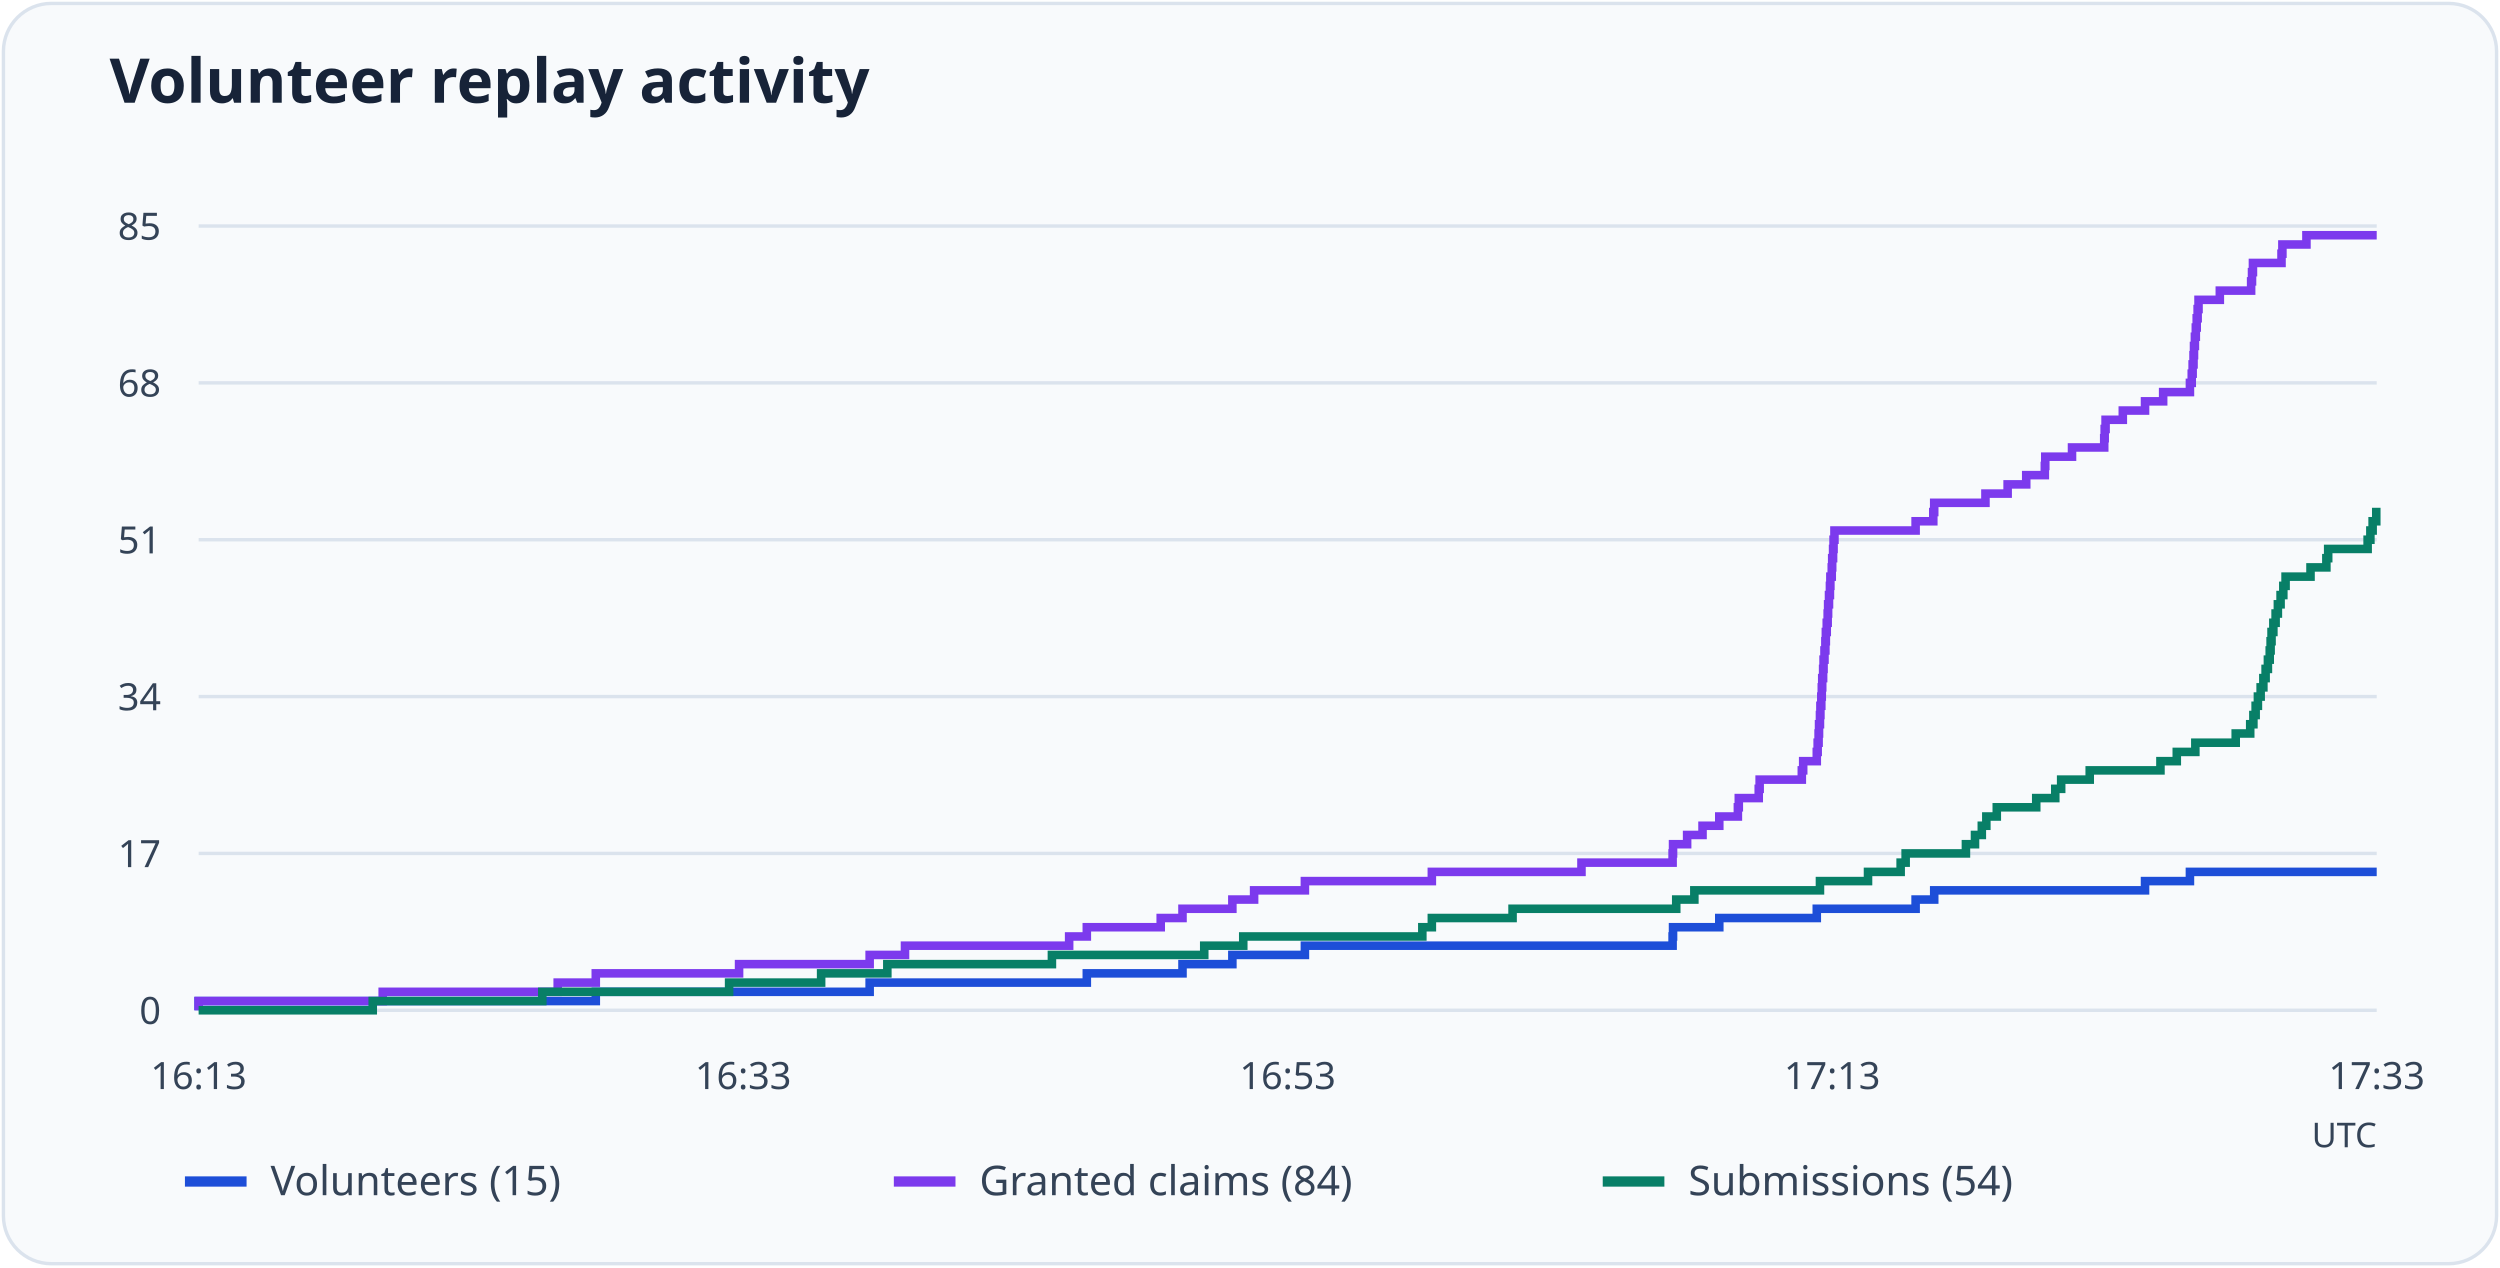
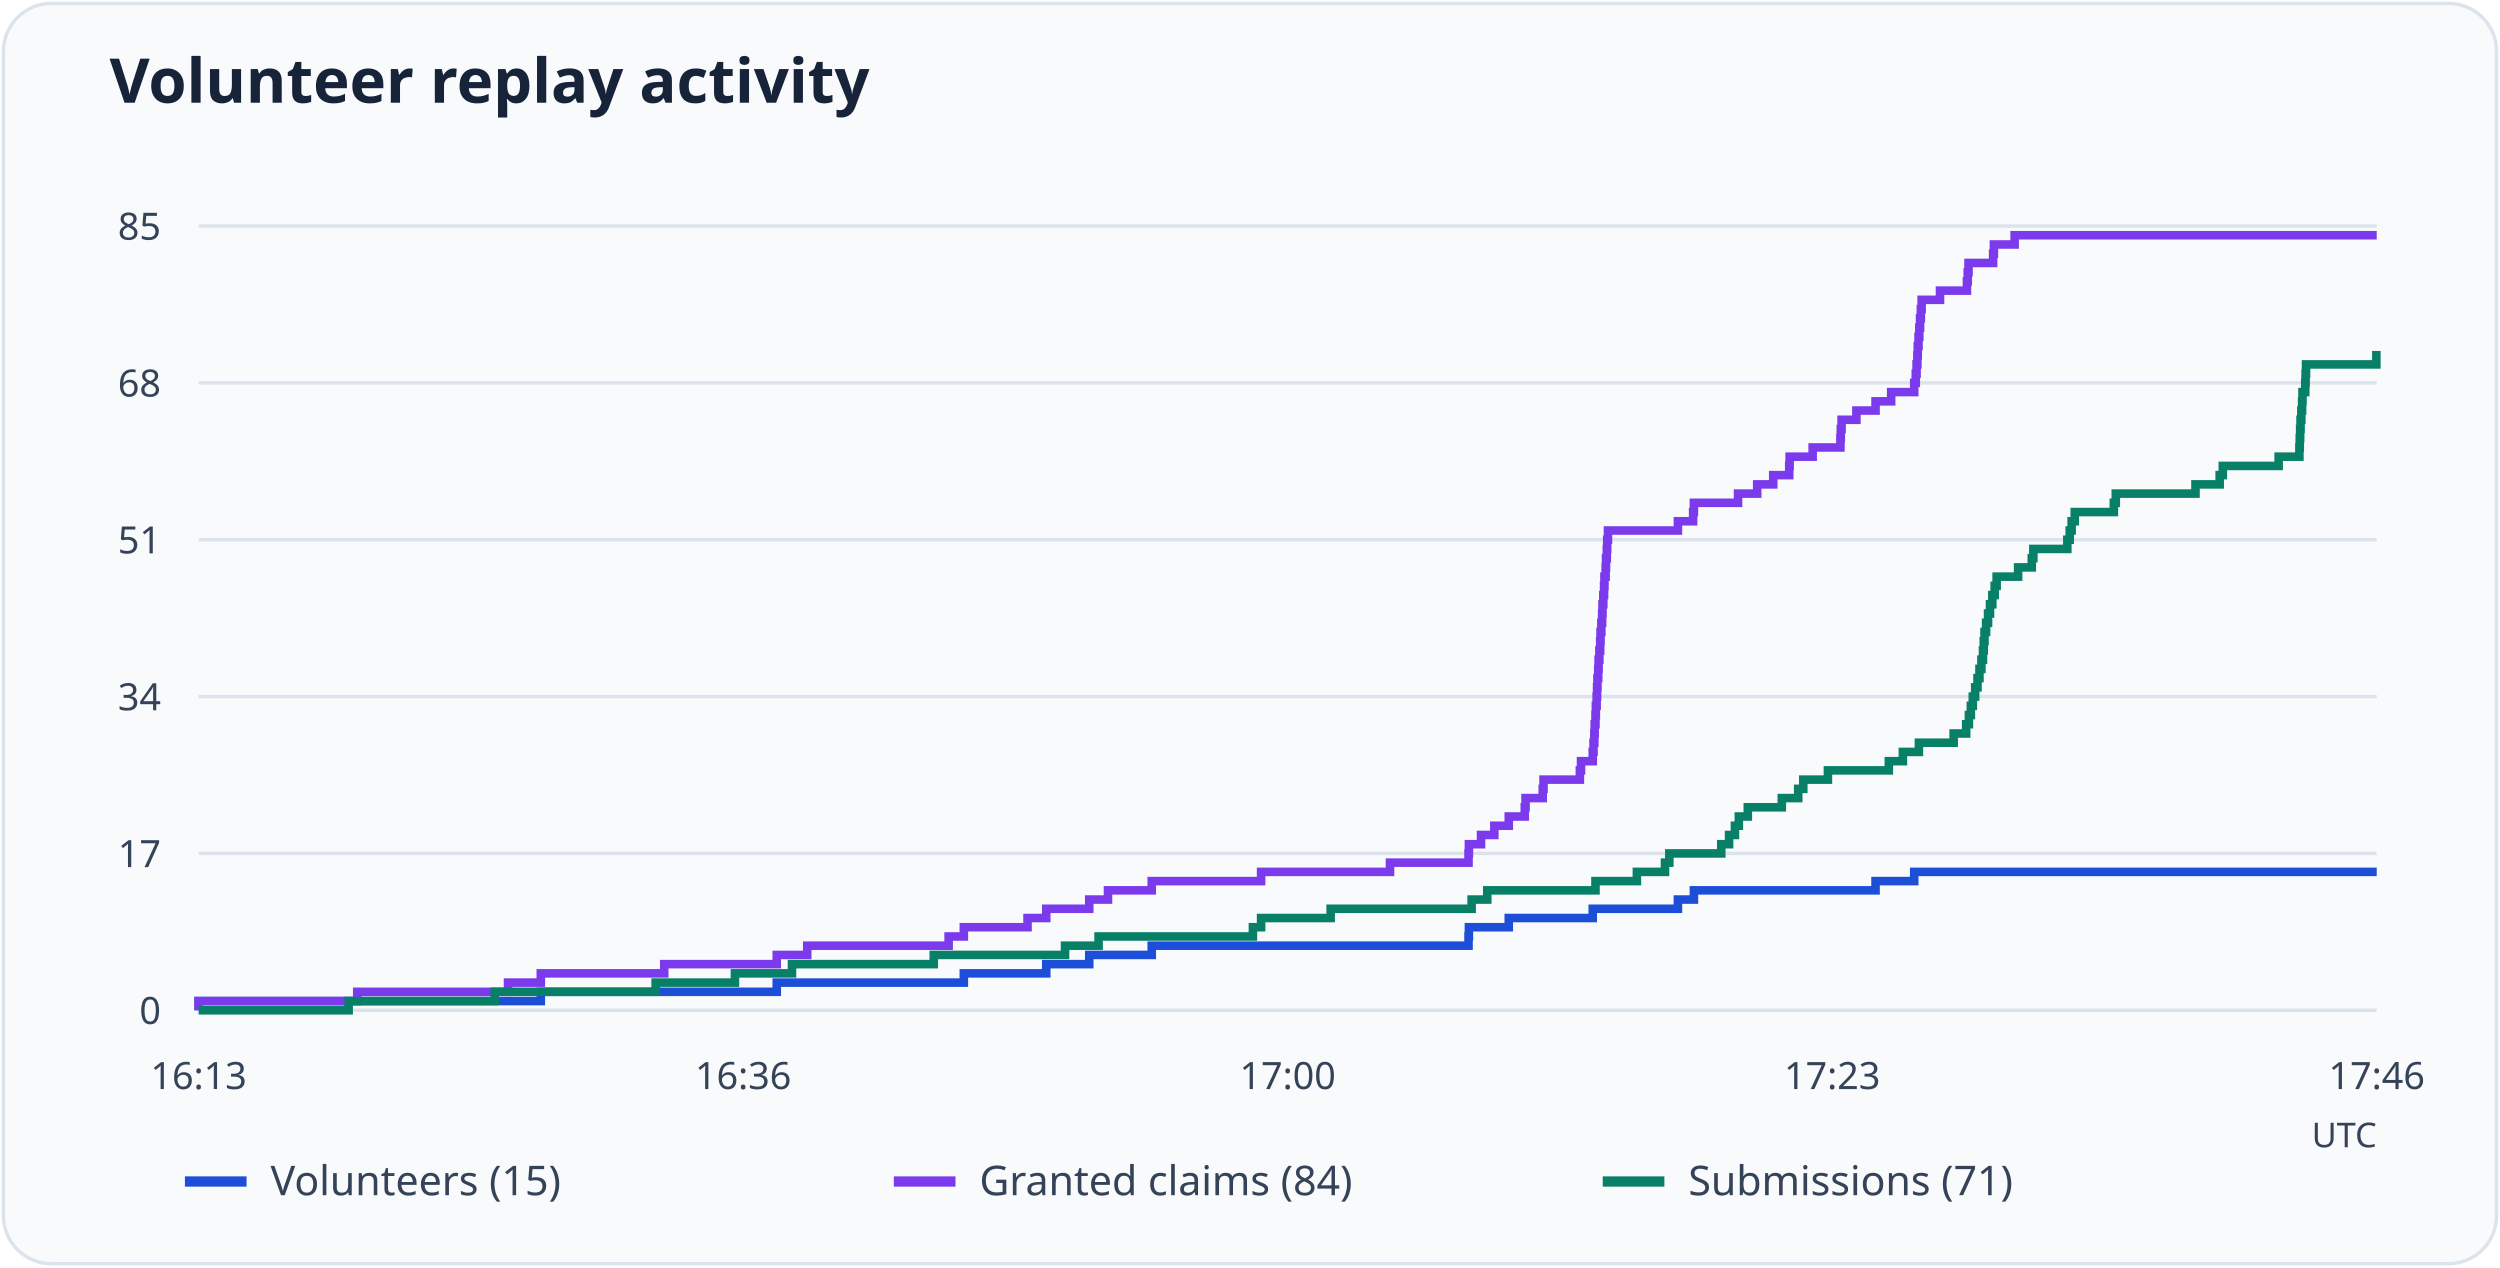
<svg xmlns="http://www.w3.org/2000/svg" viewBox="0 0 730 370" role="img" aria-labelledby="title desc">
  <rect x="1" y="1" width="728" height="368" rx="14" fill="#f8fafc" stroke="#dbe3ed" />
  <text x="32" y="30" font-family="system-ui, sans-serif" font-weight="600" font-size="18" fill="#172338">Volunteer replay activity</text>
  <path d="M58 295.0H694" stroke="#dbe3ed" />
  <text x="47" y="299.0" text-anchor="end" font-size="11" font-family="system-ui, sans-serif" fill="#344357">0</text>
  <path d="M58 249.2H694" stroke="#dbe3ed" />
  <text x="47" y="253.2" text-anchor="end" font-size="11" font-family="system-ui, sans-serif" fill="#344357">17</text>
  <path d="M58 203.4H694" stroke="#dbe3ed" />
  <text x="47" y="207.4" text-anchor="end" font-size="11" font-family="system-ui, sans-serif" fill="#344357">34</text>
  <path d="M58 157.6H694" stroke="#dbe3ed" />
  <text x="47" y="161.6" text-anchor="end" font-size="11" font-family="system-ui, sans-serif" fill="#344357">51</text>
  <path d="M58 111.8H694" stroke="#dbe3ed" />
  <text x="47" y="115.8" text-anchor="end" font-size="11" font-family="system-ui, sans-serif" fill="#344357">68</text>
  <path d="M58 66.0H694" stroke="#dbe3ed" />
  <text x="47" y="70.0" text-anchor="end" font-size="11" font-family="system-ui, sans-serif" fill="#344357">85</text>
  <text x="58.0" y="318" text-anchor="middle" font-size="11" font-family="system-ui, sans-serif" fill="#344357">16:13</text>
-   <text x="217.0" y="318" text-anchor="middle" font-size="11" font-family="system-ui, sans-serif" fill="#344357">16:33</text>
-   <text x="376.0" y="318" text-anchor="middle" font-size="11" font-family="system-ui, sans-serif" fill="#344357">16:53</text>
-   <text x="535.0" y="318" text-anchor="middle" font-size="11" font-family="system-ui, sans-serif" fill="#344357">17:13</text>
-   <text x="694.0" y="318" text-anchor="middle" font-size="11" font-family="system-ui, sans-serif" fill="#344357">17:33</text>
-   <path d="M58 295H58.00V292.31H173.97V289.61H253.94V286.92H317.35V284.22H345.29V281.53H359.85V278.84H381.03V276.14H488.40V273.45H488.53V270.75H502.03V268.06H530.50V265.36H559.36V262.67H564.79V259.98H626.35V257.28H639.46V254.59H694" fill="none" stroke="#1d4ed8" stroke-width="2.5" />
+   <text x="217.0" y="318" text-anchor="middle" font-size="11" font-family="system-ui, sans-serif" fill="#344357">16:36</text>
+   <text x="376.0" y="318" text-anchor="middle" font-size="11" font-family="system-ui, sans-serif" fill="#344357">17:00</text>
+   <text x="535.0" y="318" text-anchor="middle" font-size="11" font-family="system-ui, sans-serif" fill="#344357">17:23</text>
+   <text x="694.0" y="318" text-anchor="middle" font-size="11" font-family="system-ui, sans-serif" fill="#344357">17:46</text>
+   <path d="M58 295H58.00V292.31H157.92V289.61H226.81V286.92H281.44V284.22H305.51V281.53H318.06V278.84H336.31V276.14H428.81V273.45H428.92V270.75H440.56V268.06H465.08V265.36H489.95V262.67H494.62V259.98H547.66V257.28H558.95V254.59H694" fill="none" stroke="#1d4ed8" stroke-width="2.5" />
  <path d="M54 345h18" stroke="#1d4ed8" stroke-width="3" />
  <text x="79" y="349" font-size="12" font-family="system-ui, sans-serif" fill="#344357">Volunteers (15)</text>
-   <path d="M58 295H58.00V292.31H111.75V289.61H162.85V286.92H173.97V284.22H215.81V281.53H253.94V278.84H264.26V276.14H312.19V273.45H317.35V270.75H338.93V268.06H345.29V265.36H359.85V262.67H366.20V259.98H381.03V257.28H418.10V254.59H461.79V251.89H488.40V249.20H488.53V246.51H492.64V243.81H497.14V241.12H502.03V238.42H507.46V235.73H507.73V233.04H513.55V230.34H513.82V227.65H526.13V224.95H526.53V222.26H530.50V219.56H530.76V216.87H531.03V214.18H531.16V211.48H531.43V208.79H531.56V206.09H531.82V203.40H531.96V200.71H532.09V198.01H532.35V195.32H532.48V192.62H532.75V189.93H533.01V187.24H533.15V184.54H533.41V181.85H533.68V179.15H533.81V176.46H534.07V173.76H534.34V171.07H534.47V168.38H534.87V165.68H535.00V162.99H535.26V160.29H535.40V157.60H535.66V154.91H559.36V152.21H564.52V149.52H564.79V146.82H579.75V144.13H586.23V141.44H591.66V138.74H597.09V136.05H597.22V133.35H605.03V130.66H614.43V127.96H614.57V125.27H614.83V122.58H619.86V119.88H626.35V117.19H631.64V114.49H639.46V111.80H639.99V109.11H640.25V106.41H640.51V103.72H640.65V101.02H640.91V98.33H641.18V95.64H641.44V92.94H641.71V90.25H641.97V87.55H648.19V84.86H657.33V82.16H657.59V79.47H657.86V76.78H666.20V74.08H666.46V71.39H673.48V68.69H694" fill="none" stroke="#7c3aed" stroke-width="2.5" />
+   <path d="M58 295H58.00V292.31H104.31V289.61H148.34V286.92H157.92V284.22H193.96V281.53H226.81V278.84H235.71V276.14H277.00V273.45H281.44V270.75H300.04V268.06H305.51V265.36H318.06V262.67H323.53V259.98H336.31V257.28H368.24V254.59H405.88V251.89H428.81V249.20H428.92V246.51H432.46V243.81H436.34V241.12H440.56V238.42H445.23V235.73H445.46V233.04H450.48V230.34H450.71V227.65H461.32V224.95H461.66V222.26H465.08V219.56H465.31V216.87H465.54V214.18H465.65V211.48H465.88V208.79H465.99V206.09H466.22V203.40H466.34V200.71H466.45V198.01H466.68V195.32H466.79V192.62H467.02V189.93H467.25V187.24H467.36V184.54H467.59V181.85H467.82V179.15H467.93V176.46H468.16V173.76H468.39V171.07H468.50V168.38H468.85V165.68H468.96V162.99H469.19V160.29H469.30V157.60H469.53V154.91H489.95V152.21H494.39V149.52H494.62V146.82H507.51V144.13H513.10V141.44H517.78V138.74H522.45V136.05H522.57V133.35H529.30V130.66H537.40V127.96H537.51V125.27H537.74V122.58H542.07V119.88H547.66V117.19H552.22V114.49H558.95V111.80H559.41V109.11H559.64V106.41H559.87V103.72H559.98V101.02H560.21V98.33H560.44V95.64H560.66V92.94H560.89V90.25H561.12V87.55H566.48V84.86H574.35V82.16H574.58V79.47H574.81V76.78H581.99V74.08H582.22V71.39H588.27V68.69H694" fill="none" stroke="#7c3aed" stroke-width="2.5" />
  <path d="M261 345h18" stroke="#7c3aed" stroke-width="3" />
  <text x="286" y="349" font-size="12" font-family="system-ui, sans-serif" fill="#344357">Granted claims (84)</text>
-   <path d="M58 295H108.84V292.31H158.35V289.61H212.90V286.92H239.77V284.22H259.10V281.53H307.16V278.84H351.64V276.14H363.03V273.45H415.32V270.75H418.10V268.06H441.67V265.36H489.46V262.67H494.75V259.98H531.43V257.28H545.46V254.59H554.99V251.89H556.45V249.20H574.05V246.51H576.70V243.81H578.69V241.12H580.01V238.42H583.06V235.73H594.58V233.04H600.14V230.34H601.86V227.65H610.20V224.95H630.85V222.26H635.62V219.56H641.04V216.87H652.83V214.18H657.06V211.48H657.99V208.79H658.65V206.09H659.31V203.40H660.11V200.71H660.90V198.01H661.56V195.32H662.23V192.62H662.76V189.93H663.02V187.24H663.29V184.54H663.82V181.85H664.48V179.15H665.14V176.46H665.93V173.76H666.73V171.07H667.39V168.38H674.67V165.68H679.30V162.99H679.83V160.29H691.35V157.60H692.15V154.91H692.81V152.21H693.87V149.52H694" fill="none" stroke="#087f67" stroke-width="2.5" />
+   <path d="M58 295H101.80V292.31H144.46V289.61H191.45V286.92H214.60V284.22H231.26V281.53H272.66V278.84H310.99V276.14H320.79V273.45H365.85V270.75H368.24V268.06H388.55V265.36H429.72V262.67H434.28V259.98H465.88V257.28H477.97V254.59H486.18V251.89H487.44V249.20H502.61V246.51H504.89V243.81H506.60V241.12H507.74V238.42H510.36V235.73H520.29V233.04H525.08V230.34H526.56V227.65H533.75V224.95H551.54V222.26H555.64V219.56H560.32V216.87H570.47V214.18H574.12V211.48H574.92V208.79H575.49V206.09H576.06V203.40H576.75V200.71H577.43V198.01H578.00V195.32H578.57V192.62H579.03V189.93H579.26V187.24H579.48V184.54H579.94V181.85H580.51V179.15H581.08V176.46H581.76V173.76H582.45V171.07H583.02V168.38H589.29V165.68H593.28V162.99H593.74V160.29H603.66V157.60H604.35V154.91H604.92V152.21H605.83V149.52H617.24V146.82H617.81V144.13H641.08V141.44H648.15V138.74H649.06V136.05H665.37V133.35H671.42V130.66H671.53V127.96H671.64V125.27H671.76V122.58H671.99V119.88H672.21V117.19H672.33V114.49H673.13V111.80H673.24V109.11H673.36V106.41H693.89V103.72H694" fill="none" stroke="#087f67" stroke-width="2.5" />
  <path d="M468 345h18" stroke="#087f67" stroke-width="3" />
-   <text x="493" y="349" font-size="12" font-family="system-ui, sans-serif" fill="#344357">Submissions (54)</text>
+   <text x="493" y="349" font-size="12" font-family="system-ui, sans-serif" fill="#344357">Submissions (71)</text>
  <text x="694" y="335" text-anchor="end" font-size="10" font-family="system-ui, sans-serif" fill="#344357">UTC</text>
</svg>
